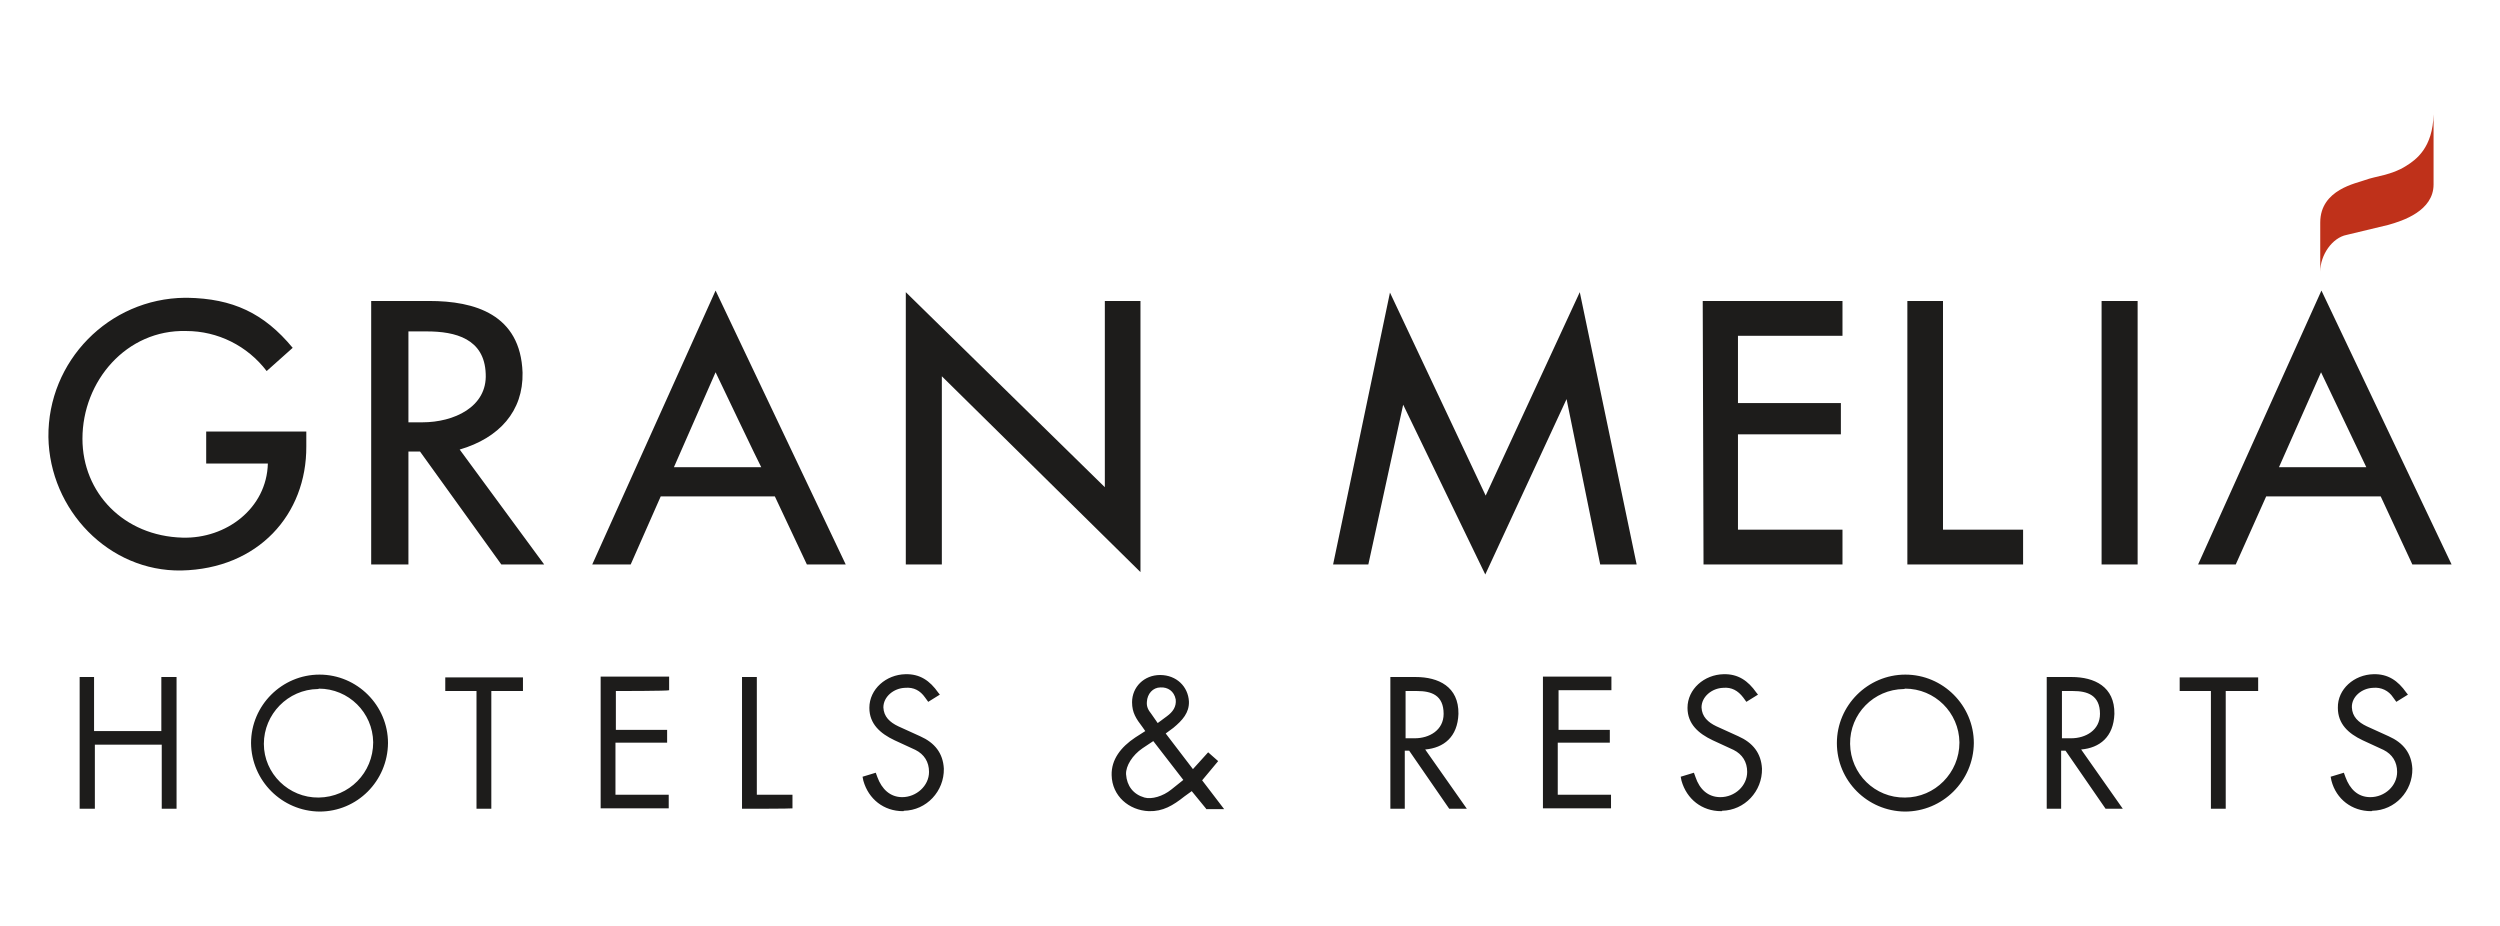
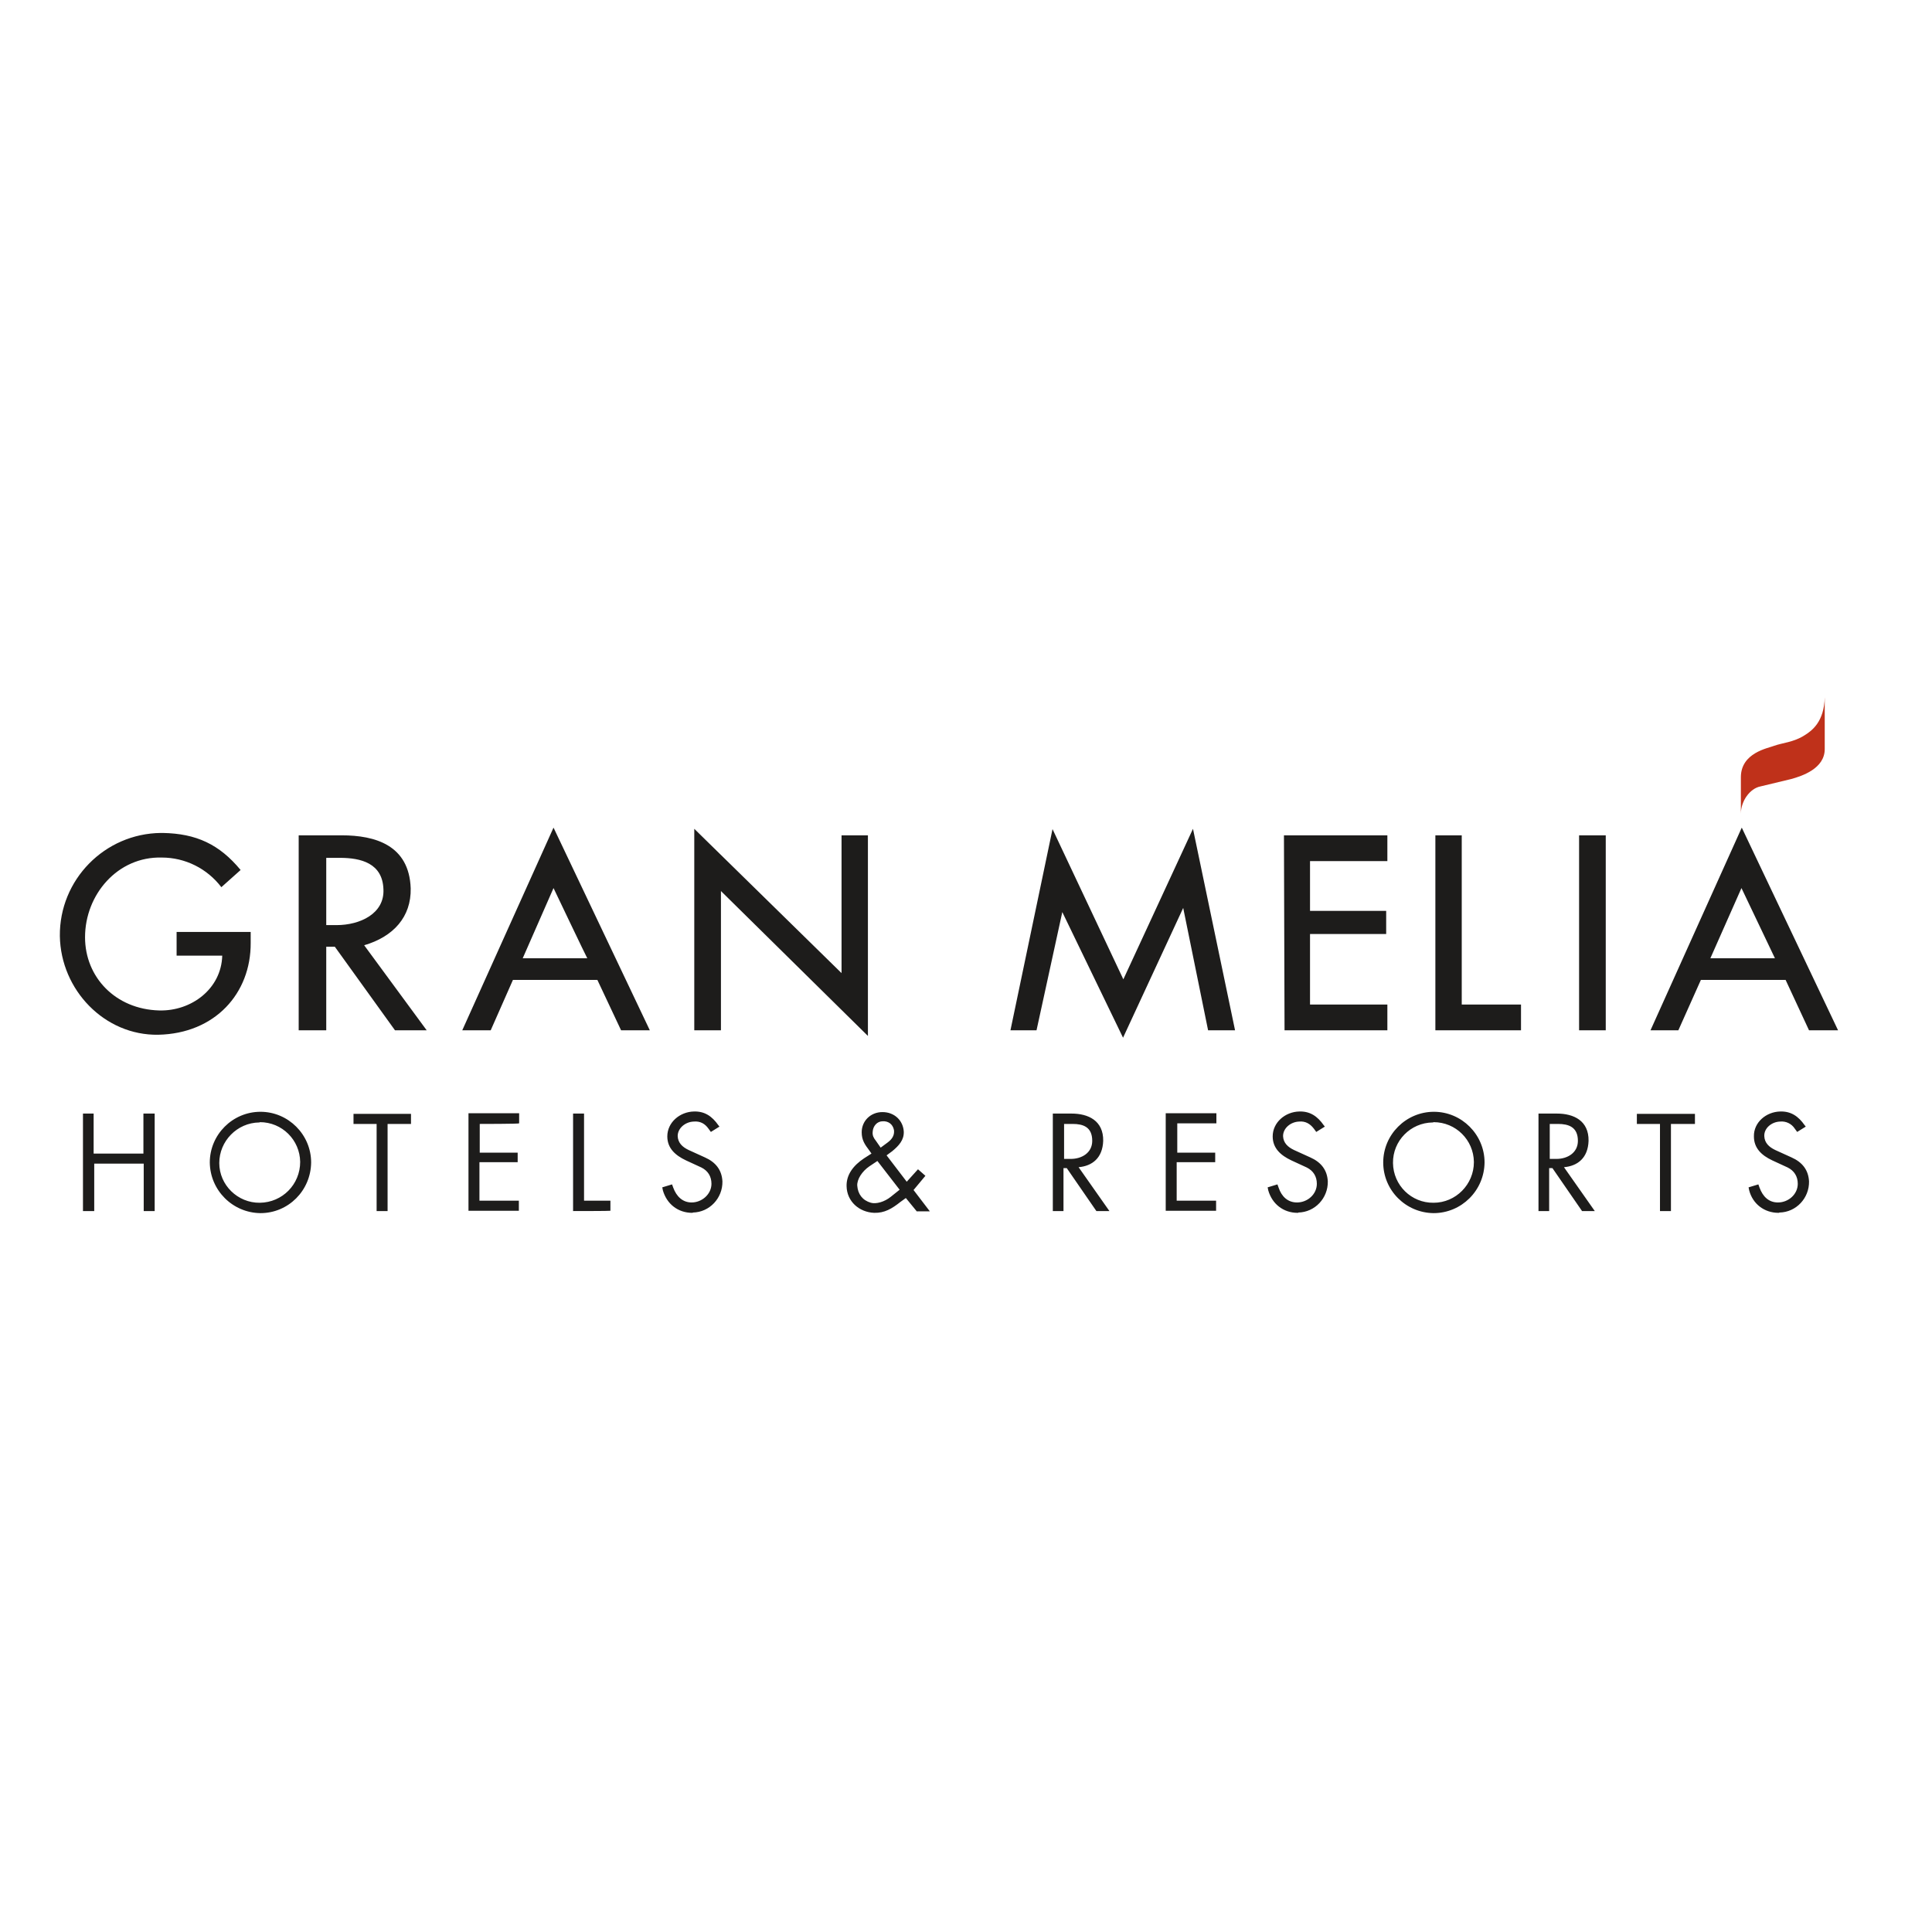
- <svg xmlns="http://www.w3.org/2000/svg" version="1.1" width="1080" height="400" viewBox="0 0 1080 400" xml:space="preserve">
-   <defs>
- </defs>
-   <rect x="0" y="0" width="100%" height="100%" fill="transparent" />
-   <g transform="matrix(1 0 0 1 540 200)" id="79eccc84-8038-4f03-b2bc-70d597cbf956">
-     <rect style="stroke: none; stroke-width: 1; stroke-dasharray: none; stroke-linecap: butt; stroke-dashoffset: 0; stroke-linejoin: miter; stroke-miterlimit: 4; fill: rgb(255,255,255); fill-rule: nonzero; opacity: 1;" vector-effect="non-scaling-stroke" x="-540" y="-200" rx="0" ry="0" width="1080" height="400" />
-   </g>
-   <g transform="matrix(Infinity NaN NaN Infinity 0 0)" id="41fbb16c-2b2f-4311-b288-a12d0a068301">
- </g>
-   <g transform="matrix(1.73 0 0 1.73 540 200)">
-     <g style="" vector-effect="non-scaling-stroke">
-       <g transform="matrix(1 0 0 1 0 22)">
-         <path style="stroke: none; stroke-width: 1; stroke-dasharray: none; stroke-linecap: butt; stroke-dashoffset: 0; stroke-linejoin: miter; stroke-miterlimit: 4; fill: rgb(29,28,27); fill-rule: nonzero; opacity: 1;" vector-effect="non-scaling-stroke" transform=" translate(-314.25, -331.35)" d="M 303.3 395.7 L 299.7 391.3 L 297.9 392.6 C 295 394.9 292.5 396.4 289 396.3 C 284 396.1 279.8 392.5 279.7 387.3 C 279.6 383.4 282 380.3 285.6 377.9 L 288.1 376.3 L 287.4 375.3 C 285.8 373.2 284.8 371.7 284.8 369.1 C 284.8 365.3 287.8 362.3 291.8 362.3 C 295.9 362.3 298.8 365.2 299 368.9 C 299.1 371.7 297.4 373.6 295.1 375.5 L 293.2 376.9 L 300 385.8 L 303.8 381.6 L 306.3 383.8 L 302.3 388.6 L 307.8 395.8 L 303.3 395.8 z M 290.1 378.8 L 287.4 380.6 C 284.9 382.3 283.2 385 283.3 387.1 C 283.5 390 285.1 392.1 287.9 392.9 C 289.7 393.4 292.5 392.6 294.6 390.9 L 297.6 388.5 L 290.1 378.8 L 290.1 378.8 z M 291.9 365.4 C 290 365.4 288.6 367 288.5 369 C 288.4 370.2 288.8 371 289.6 372 L 291.2 374.3 L 293.5 372.6 C 295 371.5 295.9 370.2 295.7 368.4 C 295.3 366.3 293.7 365.3 291.9 365.4 z M 81.9 396.4 C 72.5 396.3 64.9 388.7 64.8 379.3 C 64.8 369.9 72.5 362.2 81.9 362.2 C 91.3 362.2 99 369.9 99 379.3 C 98.9 388.8 91.3 396.4 81.9 396.4 L 81.9 396.4 z M 81.5 365.8 C 74 365.9 68 372.1 68 379.5 C 68 386.9 74.2 393 81.7 392.9 C 89.3 392.8 95.3 386.7 95.3 379.1 C 95.3 379.1 95.3 379.1 95.3 379.1 C 95.2 371.7 89.2 365.7 81.7 365.7 C 81.7 365.8 81.6 365.8 81.5 365.8 z M 42.5 395.7 L 42.5 379.7 L 25.8 379.7 L 25.8 395.7 L 22 395.7 L 22 362.8 L 25.6 362.8 L 25.6 376.3 L 42.4 376.3 L 42.4 362.8 L 46.2 362.8 L 46.2 395.7 L 42.5 395.7 L 42.5 395.7 z M 227.6 396.3 C 222.8 396.3 219 393.3 217.7 388.7 L 217.5 387.7 L 220.8 386.7 L 221.2 387.8 C 222.3 390.8 224.4 392.8 227.4 392.8 C 230.9 392.8 234.1 390 234.1 386.5 C 234.1 384 232.9 382.1 230.7 381 L 225.5 378.6 C 221.9 376.9 219.2 374.5 219.2 370.5 C 219.2 365.8 223.4 362.2 228.2 362.1 C 231.8 362 234.3 363.7 236.4 366.7 L 236.8 367.2 L 233.9 369 L 233.1 367.9 C 231.9 366.2 230.3 365.3 228.1 365.5 C 225.3 365.6 222.7 367.7 222.7 370.4 C 222.8 372.7 224.3 374.1 226.4 375.1 L 231.9 377.6 C 235.5 379.2 237.6 381.8 237.8 385.7 C 237.9 391.3 233.5 396.1 227.8 396.2 C 227.8 396.3 227.7 396.3 227.6 396.3 L 227.6 396.3 z M 187.4 395.7 L 187.4 362.8 L 191.1 362.8 L 191.1 392.2 L 200 392.2 L 200 395.6 C 200 395.7 187.4 395.7 187.4 395.7 z M 477.8 396.4 C 468.4 396.3 460.8 388.7 460.8 379.3 C 460.8 369.9 468.5 362.2 477.9 362.2 C 487.3 362.2 495 369.9 495 379.3 C 494.9 388.8 487.2 396.4 477.8 396.4 z M 477.5 365.8 C 470 365.9 464 372 464.1 379.5 C 464.2 387 470.3 393 477.8 392.9 C 485.3 392.9 491.4 386.7 491.4 379.2 C 491.4 379.2 491.4 379.1 491.4 379.1 C 491.3 371.7 485.3 365.7 477.8 365.7 C 477.7 365.8 477.6 365.8 477.5 365.8 z M 431.9 396.3 C 427.1 396.3 423.3 393.3 422 388.7 L 421.8 387.7 L 425.1 386.7 L 425.5 387.8 C 426.5 390.8 428.6 392.8 431.7 392.8 C 435.3 392.8 438.4 390 438.4 386.5 C 438.4 384 437.2 382.1 435 381 L 429.8 378.6 C 426.2 376.9 423.5 374.5 423.5 370.5 C 423.5 365.8 427.7 362.2 432.5 362.1 C 436.1 362 438.6 363.7 440.7 366.7 L 441.1 367.2 L 438.2 369 L 437.4 367.9 C 436.1 366.2 434.5 365.3 432.4 365.5 C 429.6 365.6 427 367.7 427 370.4 C 427.1 372.7 428.6 374.1 430.7 375.1 L 436.2 377.6 C 439.8 379.2 441.9 381.8 442.1 385.7 C 442.2 391.3 437.8 396.1 432.1 396.2 C 432.2 396.3 432.1 396.3 431.9 396.3 L 431.9 396.3 z M 391.3 366.3 L 391.3 376 L 404.1 376 L 404.1 379.2 L 391.1 379.2 L 391.1 392.2 L 404.4 392.2 L 404.4 395.6 L 387.4 395.6 L 387.4 362.7 L 404.5 362.7 L 404.5 366.1 L 391.3 366.1 L 391.3 366.3 z M 594.2 396.3 C 589.4 396.3 585.5 393.3 584.3 388.7 L 584.1 387.7 L 587.4 386.7 L 587.8 387.8 C 588.9 390.8 590.9 392.8 594 392.8 C 597.6 392.8 600.7 390 600.7 386.5 C 600.7 384 599.5 382.1 597.3 381 L 592.1 378.6 C 588.5 376.9 585.9 374.5 585.9 370.5 C 585.8 365.8 590 362.2 594.8 362.1 C 598.4 362 600.9 363.7 603 366.7 L 603.4 367.2 L 600.5 369 L 599.7 367.9 C 598.6 366.2 596.7 365.3 594.7 365.5 C 591.9 365.6 589.3 367.7 589.4 370.4 C 589.5 372.7 591 374.1 593.1 375.1 L 598.6 377.6 C 602.2 379.2 604.3 381.8 604.5 385.7 C 604.6 391.3 600.2 396.1 594.5 396.2 C 594.4 396.3 594.3 396.3 594.2 396.3 z M 557.9 366.3 L 557.9 395.7 L 554.2 395.7 L 554.2 366.3 L 546.4 366.3 L 546.4 362.9 L 566 362.9 L 566 366.3 L 557.9 366.3 L 557.9 366.3 z M 527.9 395.7 L 517.9 381.2 L 516.8 381.2 L 516.8 395.7 L 513.2 395.7 L 513.2 362.8 L 519.4 362.8 C 525.1 362.8 530.2 365.2 530.1 372 C 529.9 377.8 526.4 380.5 521.8 380.9 L 532.2 395.7 C 532.3 395.7 527.9 395.7 527.9 395.7 z M 519.8 366.3 L 517 366.3 L 517 378.1 L 519.3 378.1 C 522.9 378.1 526.5 376.1 526.5 372 C 526.5 367.3 523.3 366.3 519.8 366.3 z M 364 395.7 L 354 381.2 L 352.9 381.2 L 352.9 395.7 L 349.3 395.7 L 349.3 362.8 L 355.6 362.8 C 361.3 362.8 366.4 365.2 366.3 372 C 366.1 377.8 362.6 380.5 358 380.9 L 368.4 395.7 C 368.4 395.7 364 395.7 364 395.7 z M 356 366.3 L 353.1 366.3 L 353.1 378.1 L 355.4 378.1 C 359 378.1 362.6 376.1 362.6 372 C 362.6 367.3 359.5 366.3 356 366.3 z M 155.9 366.3 L 155.9 376 L 168.7 376 L 168.7 379.2 L 155.8 379.2 L 155.8 392.2 L 169.1 392.2 L 169.1 395.6 L 152.1 395.6 L 152.1 362.7 L 169.2 362.7 L 169.2 366.1 C 169.2 366.3 155.9 366.3 155.9 366.3 z M 124.8 366.3 L 124.8 395.7 L 121.1 395.7 L 121.1 366.3 L 113.3 366.3 L 113.3 362.9 L 132.7 362.9 L 132.7 366.3 L 124.8 366.3 L 124.8 366.3 z M 47.4 336.2 C 29.3 336.5 14.5 321.1 14.2 302.9 C 14 283.9 29.3 268.3 48.3 268.1 C 48.5 268.1 48.7 268.1 48.9 268.1 C 60.2 268.3 68 271.9 75.2 280.6 L 68.7 286.4 C 63.9 280.1 56.5 276.4 48.6 276.4 C 33.7 276 22.7 288.9 22.7 303.3 C 22.7 316.8 33 327.6 47.7 328 C 58.6 328.3 68.7 320.7 69 309.5 L 53.6 309.5 L 53.6 301.5 L 78.6 301.5 L 78.6 305.2 C 78.7 322.2 66.6 335.8 47.4 336.2 z M 604.5 334.7 L 596.6 317.7 L 568 317.7 L 560.4 334.7 L 551 334.7 L 581.8 266.3 L 614.3 334.7 L 604.5 334.7 L 604.5 334.7 z M 581.7 286.7 L 571.2 310.4 L 593 310.4 C 593 310.4 581.7 286.7 581.7 286.7 z M 526.9 334.7 L 535.9 334.7 L 535.9 268.9 L 526.9 268.9 L 526.9 334.7 z M 478.4 334.7 L 478.4 268.9 L 487.3 268.9 L 487.3 326 L 507.3 326 L 507.3 334.7 L 478.4 334.7 L 478.4 334.7 z M 427.5 334.7 L 427.3 268.9 L 462.2 268.9 L 462.2 277.6 L 436.1 277.6 L 436.1 294.4 L 461.8 294.4 L 461.8 302.2 L 436.1 302.2 L 436.1 326 L 462.2 326 L 462.2 334.7 C 462.2 334.7 427.5 334.7 427.5 334.7 z M 401.7 334.7 L 393.3 293.4 L 373 337.2 L 352.5 294.8 L 343.8 334.7 L 335 334.7 L 349.2 266.8 L 373.1 317.5 L 396.6 266.7 L 410.8 334.7 L 401.7 334.7 L 401.7 334.7 z M 237.3 287.7 L 237.3 334.7 L 228.3 334.7 L 228.3 266.7 L 278 315.4 L 278 268.9 L 286.9 268.9 L 286.9 336.6 L 237.3 287.7 L 237.3 287.7 z M 203.6 334.7 L 195.6 317.7 L 167.1 317.7 L 159.6 334.7 L 150 334.7 L 180.8 266.3 L 213.3 334.7 L 203.6 334.7 z M 180.8 286.7 L 170.4 310.4 L 192.2 310.4 C 192.1 310.4 180.8 286.7 180.8 286.7 z M 127.3 334.7 L 107 306.5 L 104.1 306.5 L 104.1 334.7 L 94.8 334.7 L 94.8 268.9 L 109.3 268.9 C 120.6 268.9 132.1 272.2 132.6 286.8 C 132.8 296.4 126.8 303.1 116.9 306 L 138 334.7 L 127.3 334.7 L 127.3 334.7 z M 108.7 276.5 L 104.1 276.5 L 104.1 299.2 L 107.6 299.2 C 115.4 299.2 123.8 295.4 123.4 287.1 C 123.1 278.3 115.8 276.5 108.7 276.5 z" stroke-linecap="round" />
-       </g>
-       <g transform="matrix(1 0 0 1 281.4 -67.4)">
-         <path style="stroke: none; stroke-width: 1; stroke-dasharray: none; stroke-linecap: butt; stroke-dashoffset: 0; stroke-linejoin: miter; stroke-miterlimit: 4; fill: rgb(191,49,26); fill-rule: nonzero; opacity: 1;" vector-effect="non-scaling-stroke" transform=" translate(-595.65, -241.95)" d="M 592.7 238.7 C 590.7 239.5 581.5 241 581.5 249.3 L 581.5 261.6 C 581.5 257.4 584.5 253.1 588.1 252.4 L 598.5 249.9 C 602.1 248.9 609.8 246.4 609.8 239.8 L 609.8 222.3 C 609.6 230.6 605.5 233.6 602.9 235.2 C 599.3 237.5 595.4 237.7 592.7 238.7" stroke-linecap="round" />
-       </g>
-     </g>
+ <svg xmlns="http://www.w3.org/2000/svg" version="1.1" id="layer" x="0px" y="0px" viewBox="0 0 652 652" style="enable-background:new 0 0 652 652;" xml:space="preserve">
+   <style type="text/css">
+ 	.st0{fill:#1D1C1B;}
+ 	.st1{fill:#BF311A;}
+ </style>
+   <g transform="translate(6 13)">
+     <path class="st0" d="M303.3,395.7l-3.6-4.4l-1.8,1.3c-2.9,2.3-5.4,3.8-8.9,3.7c-5-0.2-9.2-3.8-9.3-9c-0.1-3.9,2.3-7,5.9-9.4   l2.5-1.6l-0.7-1c-1.6-2.1-2.6-3.6-2.6-6.2c0-3.8,3-6.8,7-6.8c4.1,0,7,2.9,7.2,6.6c0.1,2.8-1.6,4.7-3.9,6.6l-1.9,1.4l6.8,8.9   l3.8-4.2l2.5,2.2l-4,4.8l5.5,7.2H303.3z M290.1,378.8l-2.7,1.8c-2.5,1.7-4.2,4.4-4.1,6.5c0.2,2.9,1.8,5,4.6,5.8   c1.8,0.5,4.6-0.3,6.7-2l3-2.4L290.1,378.8L290.1,378.8z M291.9,365.4c-1.9,0-3.3,1.6-3.4,3.6c-0.1,1.2,0.3,2,1.1,3l1.6,2.3l2.3-1.7   c1.5-1.1,2.4-2.4,2.2-4.2C295.3,366.3,293.7,365.3,291.9,365.4z M81.9,396.4c-9.4-0.1-17-7.7-17.1-17.1c0-9.4,7.7-17.1,17.1-17.1   S99,369.9,99,379.3C98.9,388.8,91.3,396.4,81.9,396.4L81.9,396.4z M81.5,365.8C74,365.9,68,372.1,68,379.5s6.2,13.5,13.7,13.4   c7.6-0.1,13.6-6.2,13.6-13.8c0,0,0,0,0,0c-0.1-7.4-6.1-13.4-13.6-13.4C81.7,365.8,81.6,365.8,81.5,365.8z M42.5,395.7v-16H25.8v16   h-3.8v-32.9h3.6v13.5h16.8v-13.5h3.8v32.9H42.5L42.5,395.7z M227.6,396.3c-4.8,0-8.6-3-9.9-7.6l-0.2-1l3.3-1l0.4,1.1   c1.1,3,3.2,5,6.2,5c3.5,0,6.7-2.8,6.7-6.3c0-2.5-1.2-4.4-3.4-5.5l-5.2-2.4c-3.6-1.7-6.3-4.1-6.3-8.1c0-4.7,4.2-8.3,9-8.4   c3.6-0.1,6.1,1.6,8.2,4.6l0.4,0.5l-2.9,1.8l-0.8-1.1c-1.2-1.7-2.8-2.6-5-2.4c-2.8,0.1-5.4,2.2-5.4,4.9c0.1,2.3,1.6,3.7,3.7,4.7   l5.5,2.5c3.6,1.6,5.7,4.2,5.9,8.1c0.1,5.6-4.3,10.4-10,10.5C227.8,396.3,227.7,396.3,227.6,396.3L227.6,396.3z M187.4,395.7v-32.9   h3.7v29.4h8.9v3.4C200,395.7,187.4,395.7,187.4,395.7z M477.8,396.4c-9.4-0.1-17-7.7-17-17.1c0-9.4,7.7-17.1,17.1-17.1   c9.4,0,17.1,7.7,17.1,17.1C494.9,388.8,487.2,396.4,477.8,396.4z M477.5,365.8c-7.5,0.1-13.5,6.2-13.4,13.7   c0.1,7.5,6.2,13.5,13.7,13.4c7.5,0,13.6-6.2,13.6-13.7c0,0,0-0.1,0-0.1c-0.1-7.4-6.1-13.4-13.6-13.4   C477.7,365.8,477.6,365.8,477.5,365.8z M431.9,396.3c-4.8,0-8.6-3-9.9-7.6l-0.2-1l3.3-1l0.4,1.1c1,3,3.1,5,6.2,5   c3.6,0,6.7-2.8,6.7-6.3c0-2.5-1.2-4.4-3.4-5.5l-5.2-2.4c-3.6-1.7-6.3-4.1-6.3-8.1c0-4.7,4.2-8.3,9-8.4c3.6-0.1,6.1,1.6,8.2,4.6   l0.4,0.5l-2.9,1.8l-0.8-1.1c-1.3-1.7-2.9-2.6-5-2.4c-2.8,0.1-5.4,2.2-5.4,4.9c0.1,2.3,1.6,3.7,3.7,4.7l5.5,2.5   c3.6,1.6,5.7,4.2,5.9,8.1c0.1,5.6-4.3,10.4-10,10.5C432.2,396.3,432.1,396.3,431.9,396.3L431.9,396.3z M391.3,366.3v9.7h12.8v3.2   h-13v13h13.3v3.4h-17v-32.9h17.1v3.4H391.3L391.3,366.3z M594.2,396.3c-4.8,0-8.7-3-9.9-7.6l-0.2-1l3.3-1l0.4,1.1   c1.1,3,3.1,5,6.2,5c3.6,0,6.7-2.8,6.7-6.3c0-2.5-1.2-4.4-3.4-5.5l-5.2-2.4c-3.6-1.7-6.2-4.1-6.2-8.1c-0.1-4.7,4.1-8.3,8.9-8.4   c3.6-0.1,6.1,1.6,8.2,4.6l0.4,0.5l-2.9,1.8l-0.8-1.1c-1.1-1.7-3-2.6-5-2.4c-2.8,0.1-5.4,2.2-5.3,4.9c0.1,2.3,1.6,3.7,3.7,4.7   l5.5,2.5c3.6,1.6,5.7,4.2,5.9,8.1c0.1,5.6-4.3,10.4-10,10.5C594.4,396.3,594.3,396.3,594.2,396.3z M557.9,366.3v29.4h-3.7v-29.4   h-7.8v-3.4H566v3.4H557.9L557.9,366.3z M527.9,395.7l-10-14.5h-1.1v14.5h-3.6v-32.9h6.2c5.7,0,10.8,2.4,10.7,9.2   c-0.2,5.8-3.7,8.5-8.3,8.9l10.4,14.8C532.3,395.7,527.9,395.7,527.9,395.7z M519.8,366.3H517v11.8h2.3c3.6,0,7.2-2,7.2-6.1   C526.5,367.3,523.3,366.3,519.8,366.3z M364,395.7l-10-14.5h-1.1v14.5h-3.6v-32.9h6.3c5.7,0,10.8,2.4,10.7,9.2   c-0.2,5.8-3.7,8.5-8.3,8.9l10.4,14.8C368.4,395.7,364,395.7,364,395.7z M356,366.3h-2.9v11.8h2.3c3.6,0,7.2-2,7.2-6.1   C362.6,367.3,359.5,366.3,356,366.3z M155.9,366.3v9.7h12.8v3.2h-12.9v13h13.3v3.4h-17v-32.9h17.1v3.4   C169.2,366.3,155.9,366.3,155.9,366.3z M124.8,366.3v29.4h-3.7v-29.4h-7.8v-3.4h19.4v3.4H124.8L124.8,366.3z M47.4,336.2   c-18.1,0.3-32.9-15.1-33.2-33.3c-0.2-19,15.1-34.6,34.1-34.8c0.2,0,0.4,0,0.6,0c11.3,0.2,19.1,3.8,26.3,12.5l-6.5,5.8   c-4.8-6.3-12.2-10-20.1-10c-14.9-0.4-25.9,12.5-25.9,26.9c0,13.5,10.3,24.3,25,24.7c10.9,0.3,21-7.3,21.3-18.5H53.6v-8h25v3.7   C78.7,322.2,66.6,335.8,47.4,336.2z M604.5,334.7l-7.9-17H568l-7.6,17H551l30.8-68.4l32.5,68.4H604.5L604.5,334.7z M581.7,286.7   l-10.5,23.7H593C593,310.4,581.7,286.7,581.7,286.7z M526.9,334.7h9v-65.8h-9V334.7z M478.4,334.7v-65.8h8.9V326h20v8.7   L478.4,334.7L478.4,334.7z M427.5,334.7l-0.2-65.8h34.9v8.7h-26.1v16.8h25.7v7.8h-25.7V326h26.1v8.7   C462.2,334.7,427.5,334.7,427.5,334.7z M401.7,334.7l-8.4-41.3l-20.3,43.8l-20.5-42.4l-8.7,39.9H335l14.2-67.9l23.9,50.7l23.5-50.8   l14.2,68L401.7,334.7L401.7,334.7z M237.3,287.7v47h-9v-68l49.7,48.7v-46.5h8.9v67.7L237.3,287.7L237.3,287.7z M203.6,334.7l-8-17   h-28.5l-7.5,17H150l30.8-68.4l32.5,68.4H203.6z M180.8,286.7l-10.4,23.7h21.8C192.1,310.4,180.8,286.7,180.8,286.7z M127.3,334.7   L107,306.5h-2.9v28.2h-9.3v-65.8h14.5c11.3,0,22.8,3.3,23.3,17.9c0.2,9.6-5.8,16.3-15.7,19.2l21.1,28.7H127.3L127.3,334.7z    M108.7,276.5h-4.6v22.7h3.5c7.8,0,16.2-3.8,15.8-12.1C123.1,278.3,115.8,276.5,108.7,276.5z" />
+     <path class="st1" d="M592.7,238.7c-2,0.8-11.2,2.3-11.2,10.6v12.3c0-4.2,3-8.5,6.6-9.2l10.4-2.5c3.6-1,11.3-3.5,11.3-10.1v-17.5   c-0.2,8.3-4.3,11.3-6.9,12.9C599.3,237.5,595.4,237.7,592.7,238.7" />
  </g>
</svg>
